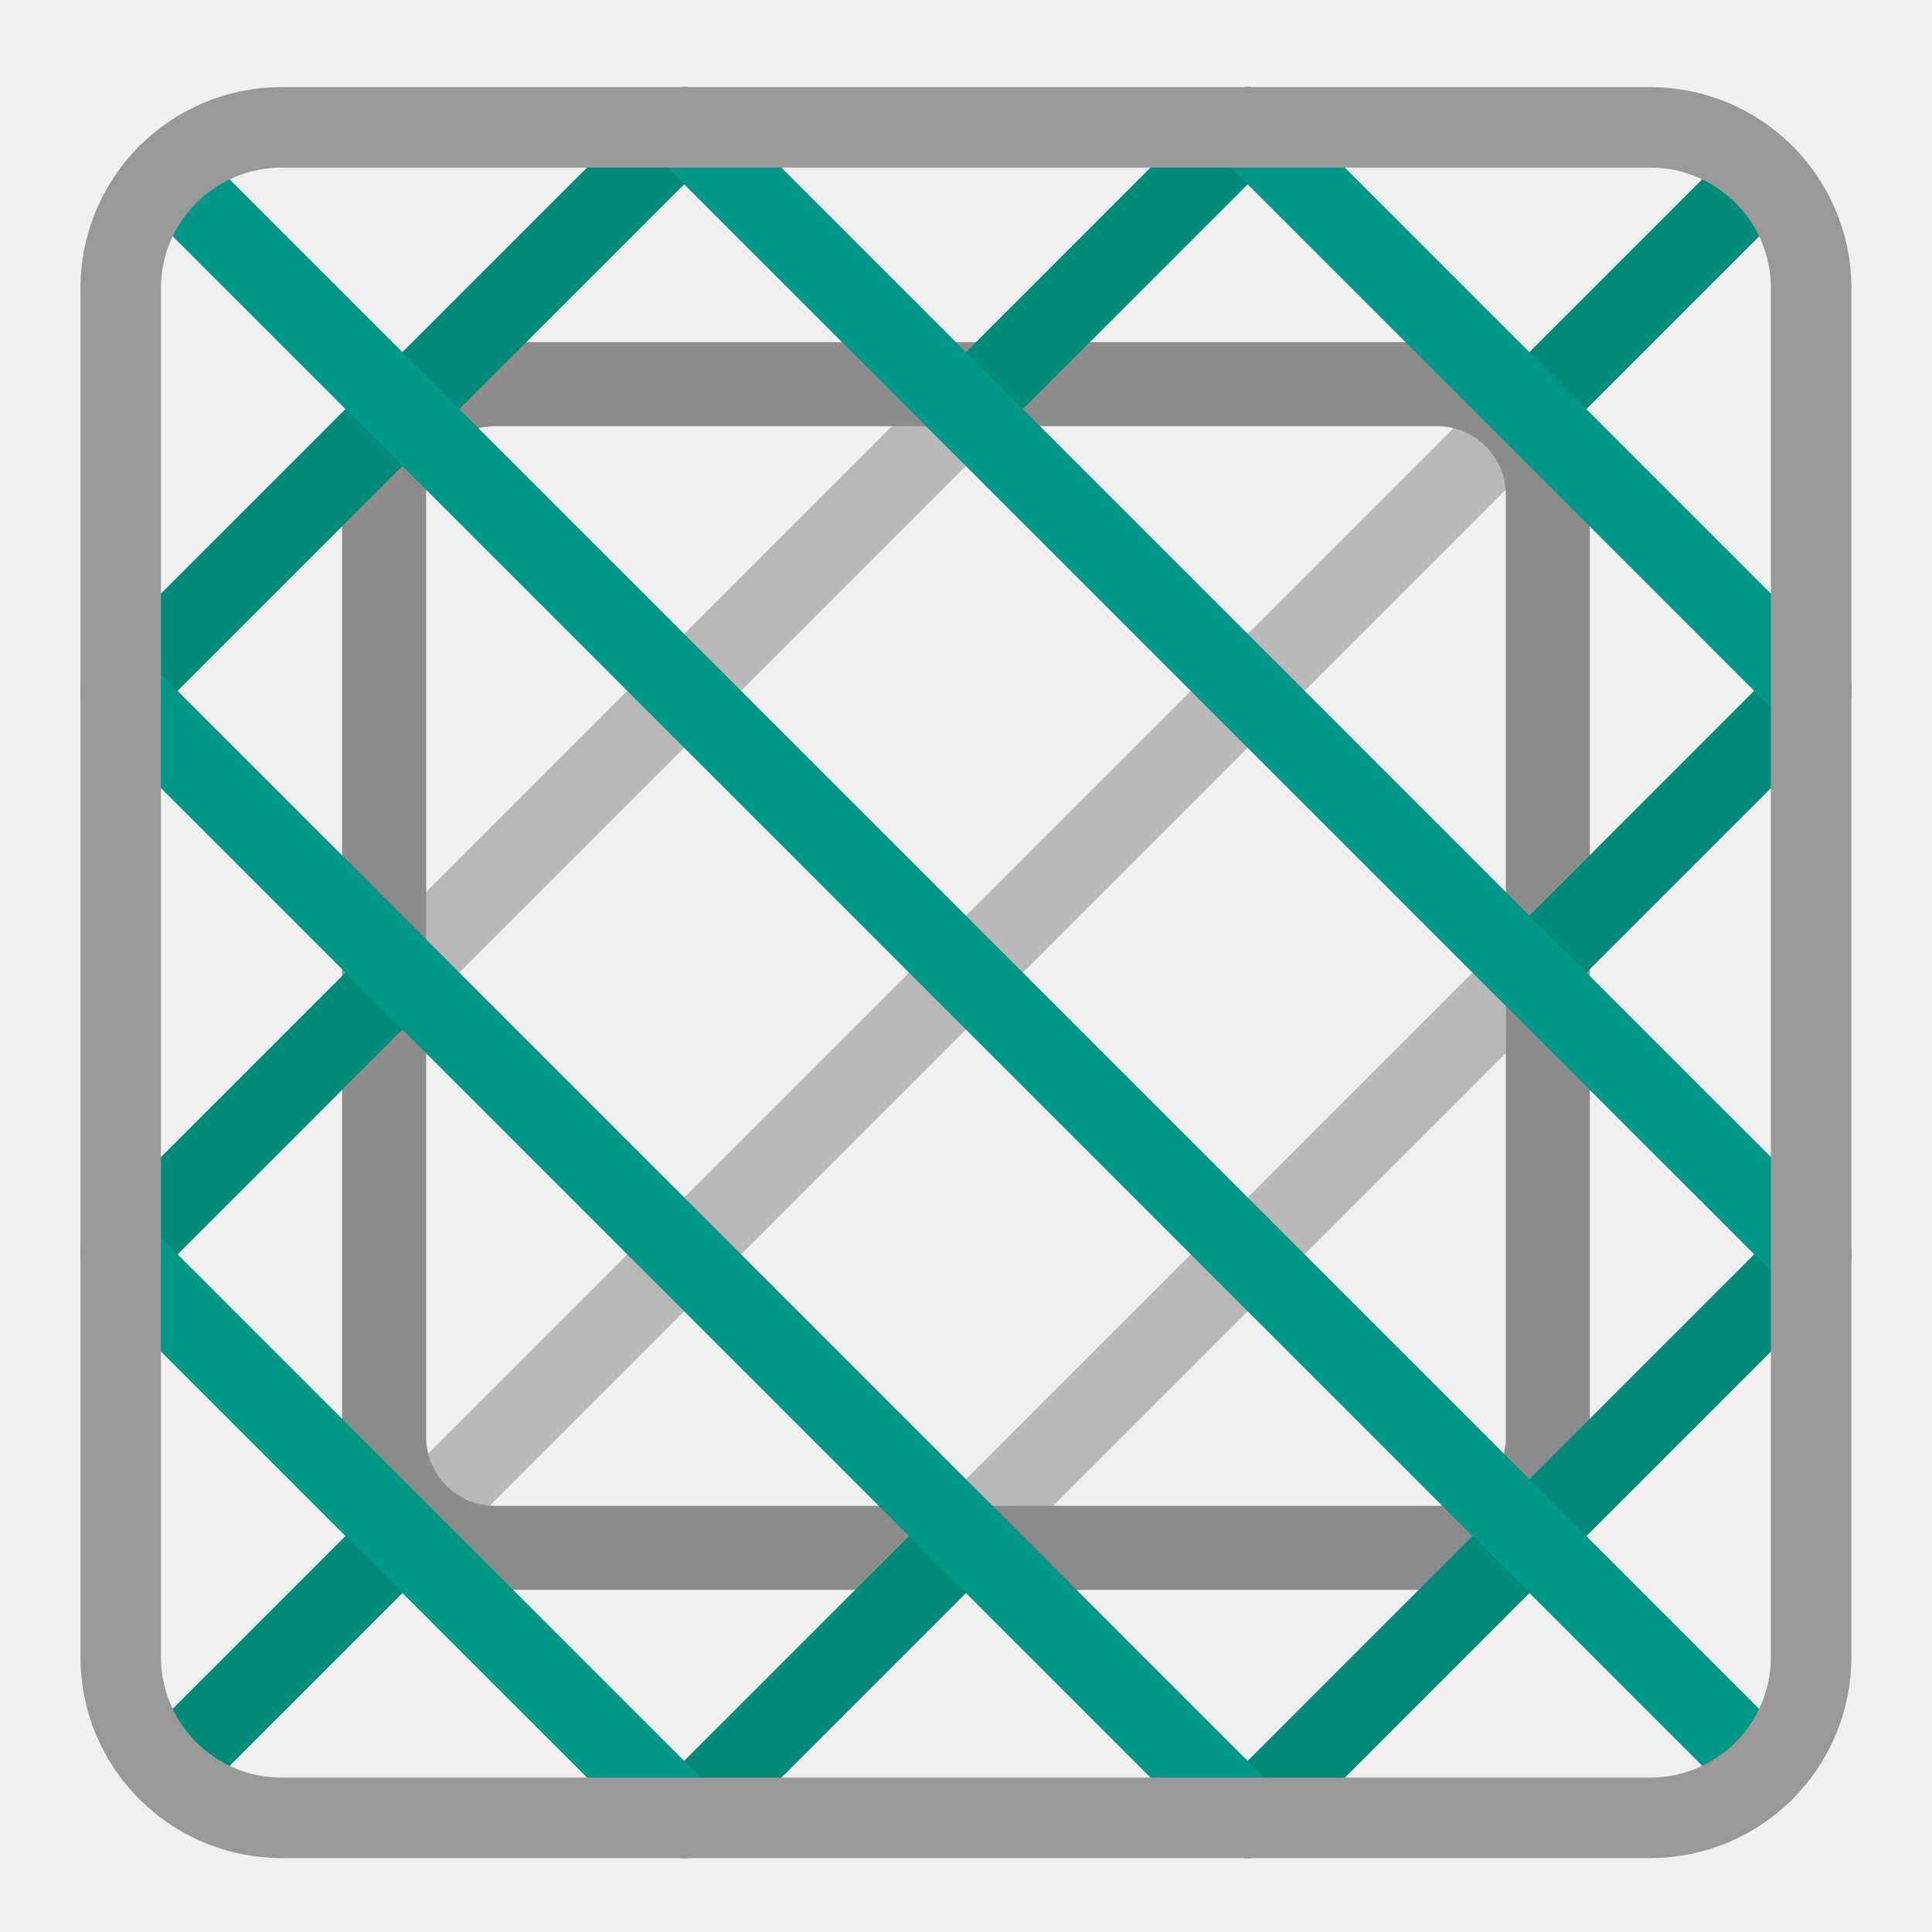
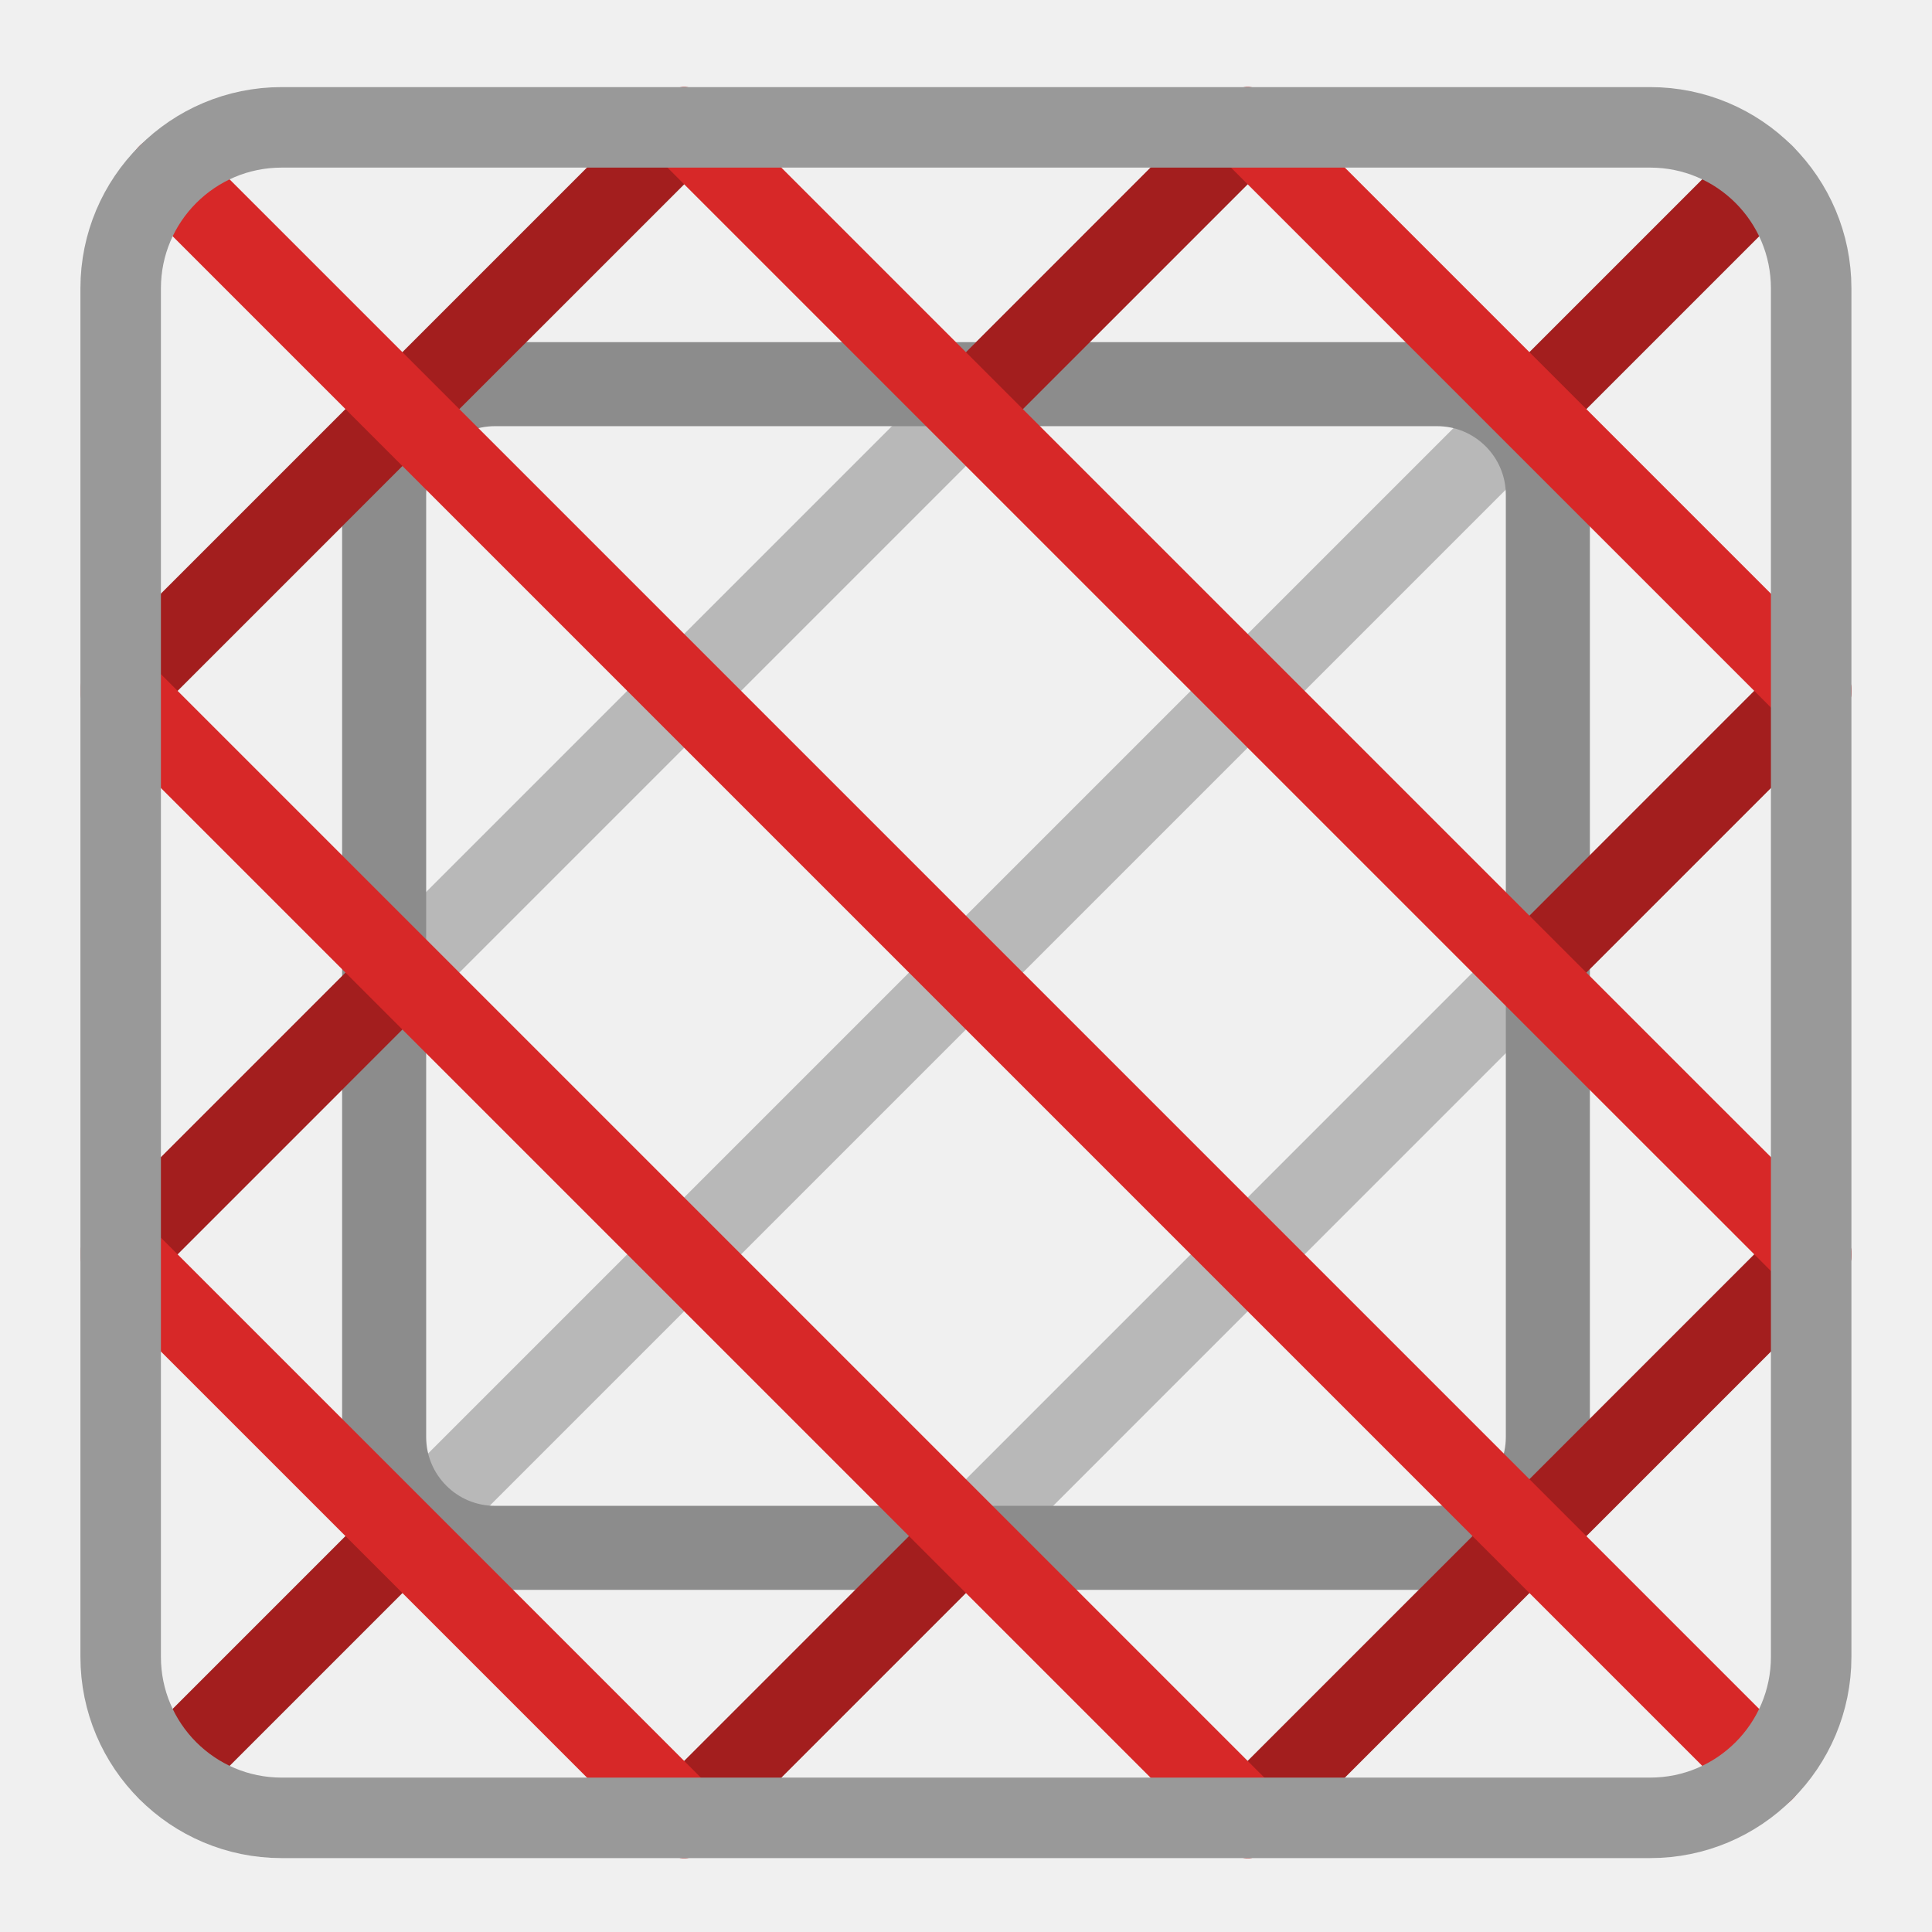
<svg xmlns="http://www.w3.org/2000/svg" width="24" height="24" viewBox="0 0 24 24" version="1.1" id="svg3" xml:space="preserve">
  <defs id="defs3">
    <clipPath id="clip0_8991_35043">
      <rect width="10" height="10" fill="white" id="rect5" />
    </clipPath>
    <clipPath id="clip0_8991_35043-9">
      <rect width="10" height="10" fill="#ffffff" id="rect5-5" x="0" y="0" />
    </clipPath>
    <clipPath id="clip0_8991_35043-1">
      <rect width="10" height="10" fill="#ffffff" id="rect5-0" x="0" y="0" />
    </clipPath>
    <clipPath id="clip0_252_3415">
      <rect width="10" height="10" fill="white" id="rect20" />
    </clipPath>
  </defs>
  <path d="M 1.5,15.581 15.5,1.581 M 8.5,22.581 9.475,21.607 10.037,21.045 22.5,8.581 m -21,0 7,-7 m 7,21 7,-7 M 21.914,2.167 2.086,21.995" style="display:inline;fill:none;stroke:#808080;stroke-linecap:round;stroke-linejoin:round;stroke-opacity:0.5" id="path1-7" />
  <path d="M 6.149,4.772 H 17.851 a 1.377,1.377 0 0 1 1.377,1.377 V 17.851 a 1.377,1.377 0 0 1 -1.377,1.377 H 6.149 A 1.377,1.377 0 0 1 4.772,17.851 V 6.149 A 1.377,1.377 0 0 1 6.149,4.772 Z" style="display:inline;fill:none;fill-opacity:1;stroke:#8c8c8c;stroke-width:1.044;stroke-linecap:butt;stroke-linejoin:round;stroke-miterlimit:10;stroke-dasharray:none;stroke-opacity:1;paint-order:fill markers stroke" id="path3-5" />
-   <path id="path1-1" style="display:inline;fill:none;stroke:#008a79;stroke-linecap:butt;stroke-linejoin:round;stroke-opacity:1" d="M 5.24,18.841 2.085,21.996" />
-   <path id="path12" style="display:inline;fill:none;stroke:#008a79;stroke-linecap:butt;stroke-linejoin:bevel;stroke-opacity:1" d="M 21.913,2.168 18.759,5.322" />
-   <path id="path11" style="display:inline;fill:none;stroke:#008a79;stroke-linecap:round;stroke-linejoin:round;stroke-opacity:1" d="m 15.499,22.582 7,-7" />
-   <path id="path10" style="display:inline;fill:none;stroke:#008a79;stroke-linecap:round;stroke-linejoin:round;stroke-opacity:1" d="M 1.499,8.582 8.499,1.582" />
-   <path id="path9" style="display:inline;fill:none;stroke:#008a79;stroke-linecap:round;stroke-linejoin:round;stroke-opacity:1" d="M 19.158,11.923 22.499,8.582" />
-   <path id="path7" style="display:inline;fill:none;stroke:#008a79;stroke-linecap:round;stroke-linejoin:round;stroke-opacity:1" d="m 8.499,22.582 0.974,-0.974 0.562,-0.562 1.805,-1.805" />
-   <path id="path6" style="display:inline;fill:none;stroke:#008a79;stroke-linecap:round;stroke-linejoin:round;stroke-opacity:1" d="M 12.16,4.922 15.499,1.582" />
-   <path id="path4" style="display:inline;fill:none;stroke:#008a79;stroke-linecap:round;stroke-linejoin:round;stroke-opacity:1" d="M 1.499,15.582 4.839,12.242" />
-   <path d="m 15.499,22.582 -14,-14 m 21,7 L 21.525,14.607 20.963,14.046 8.499,1.582 m 0,21 -7,-7 m 21,-7 -7,-7 m -13.414,0.586 19.828,19.828" style="display:inline;opacity:1;fill:none;stroke:#009688;stroke-linecap:round;stroke-linejoin:round;stroke-opacity:1" id="path1" />
+   <path id="path1-1" style="display:inline;fill:none;stroke:#a31e1e;stroke-linecap:butt;stroke-linejoin:round;stroke-opacity:1" d="M 5.24,18.841 2.085,21.996" />
+   <path id="path12" style="display:inline;fill:none;stroke:#a31e1e;stroke-linecap:butt;stroke-linejoin:bevel;stroke-opacity:1" d="M 21.913,2.168 18.759,5.322" />
+   <path id="path11" style="display:inline;fill:none;stroke:#a31e1e;stroke-linecap:round;stroke-linejoin:round;stroke-opacity:1" d="m 15.499,22.582 7,-7" />
+   <path id="path10" style="display:inline;fill:none;stroke:#a31e1e;stroke-linecap:round;stroke-linejoin:round;stroke-opacity:1" d="M 1.499,8.582 8.499,1.582" />
+   <path id="path9" style="display:inline;fill:none;stroke:#a31e1e;stroke-linecap:round;stroke-linejoin:round;stroke-opacity:1" d="M 19.158,11.923 22.499,8.582" />
+   <path id="path7" style="display:inline;fill:none;stroke:#a31e1e;stroke-linecap:round;stroke-linejoin:round;stroke-opacity:1" d="m 8.499,22.582 0.974,-0.974 0.562,-0.562 1.805,-1.805" />
+   <path id="path6" style="display:inline;fill:none;stroke:#a31e1e;stroke-linecap:round;stroke-linejoin:round;stroke-opacity:1" d="M 12.16,4.922 15.499,1.582" />
+   <path id="path4" style="display:inline;fill:none;stroke:#a31e1e;stroke-linecap:round;stroke-linejoin:round;stroke-opacity:1" d="M 1.499,15.582 4.839,12.242" />
+   <path d="m 15.499,22.582 -14,-14 m 21,7 L 21.525,14.607 20.963,14.046 8.499,1.582 m 0,21 -7,-7 m 21,-7 -7,-7 m -13.414,0.586 19.828,19.828" style="display:inline;opacity:1;fill:none;stroke:#d72828;stroke-linecap:round;stroke-linejoin:round;stroke-opacity:1" id="path1" />
  <path d="m 3.499,1.582 h 17 a 2,2 0 0 1 2,2 v 17 a 2,2 0 0 1 -2,2 h -17 a 2,2 0 0 1 -2,-2 V 3.582 a 2,2 0 0 1 2,-2 z" style="display:inline;fill:none;stroke:#999999;stroke-linecap:round;stroke-linejoin:round;stroke-opacity:1" id="path3" />
  <g style="fill:none" id="g3" transform="matrix(2.436159,0,0,2.527267,-0.1713723,-0.3838961)" />
</svg>
